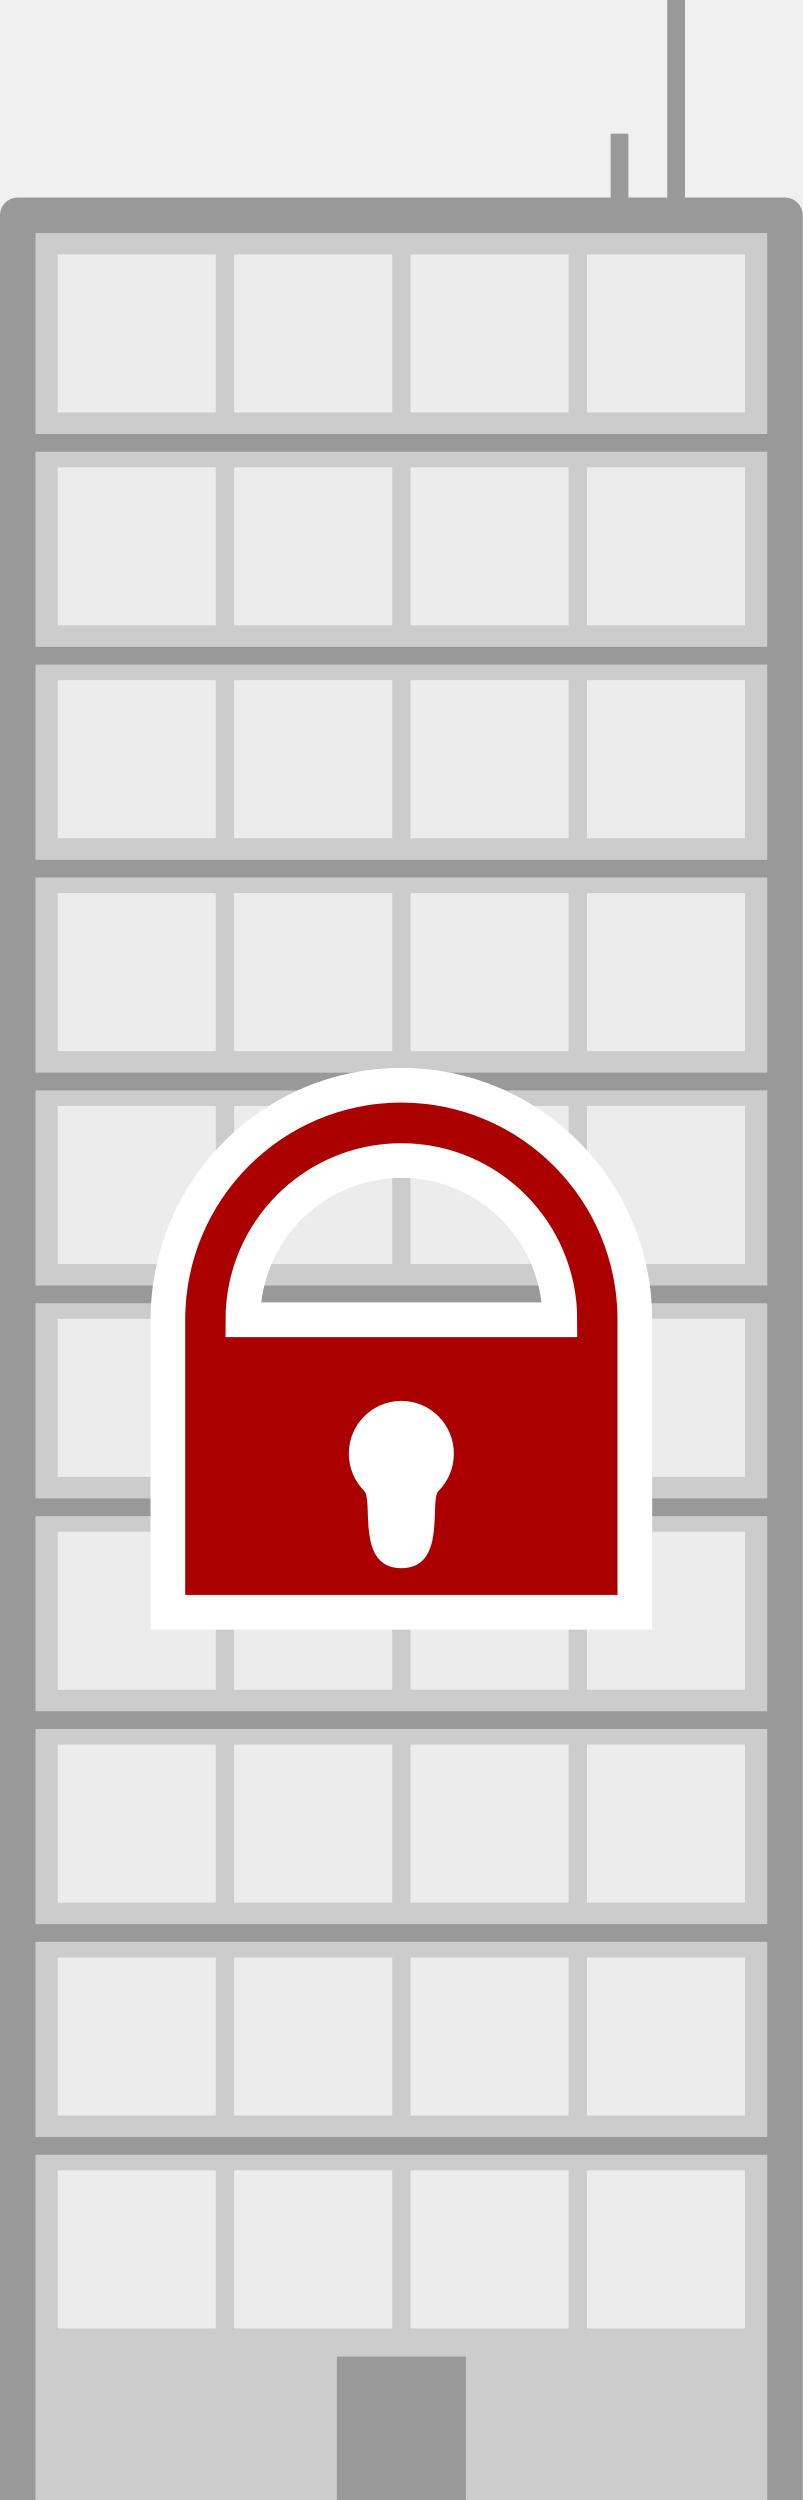
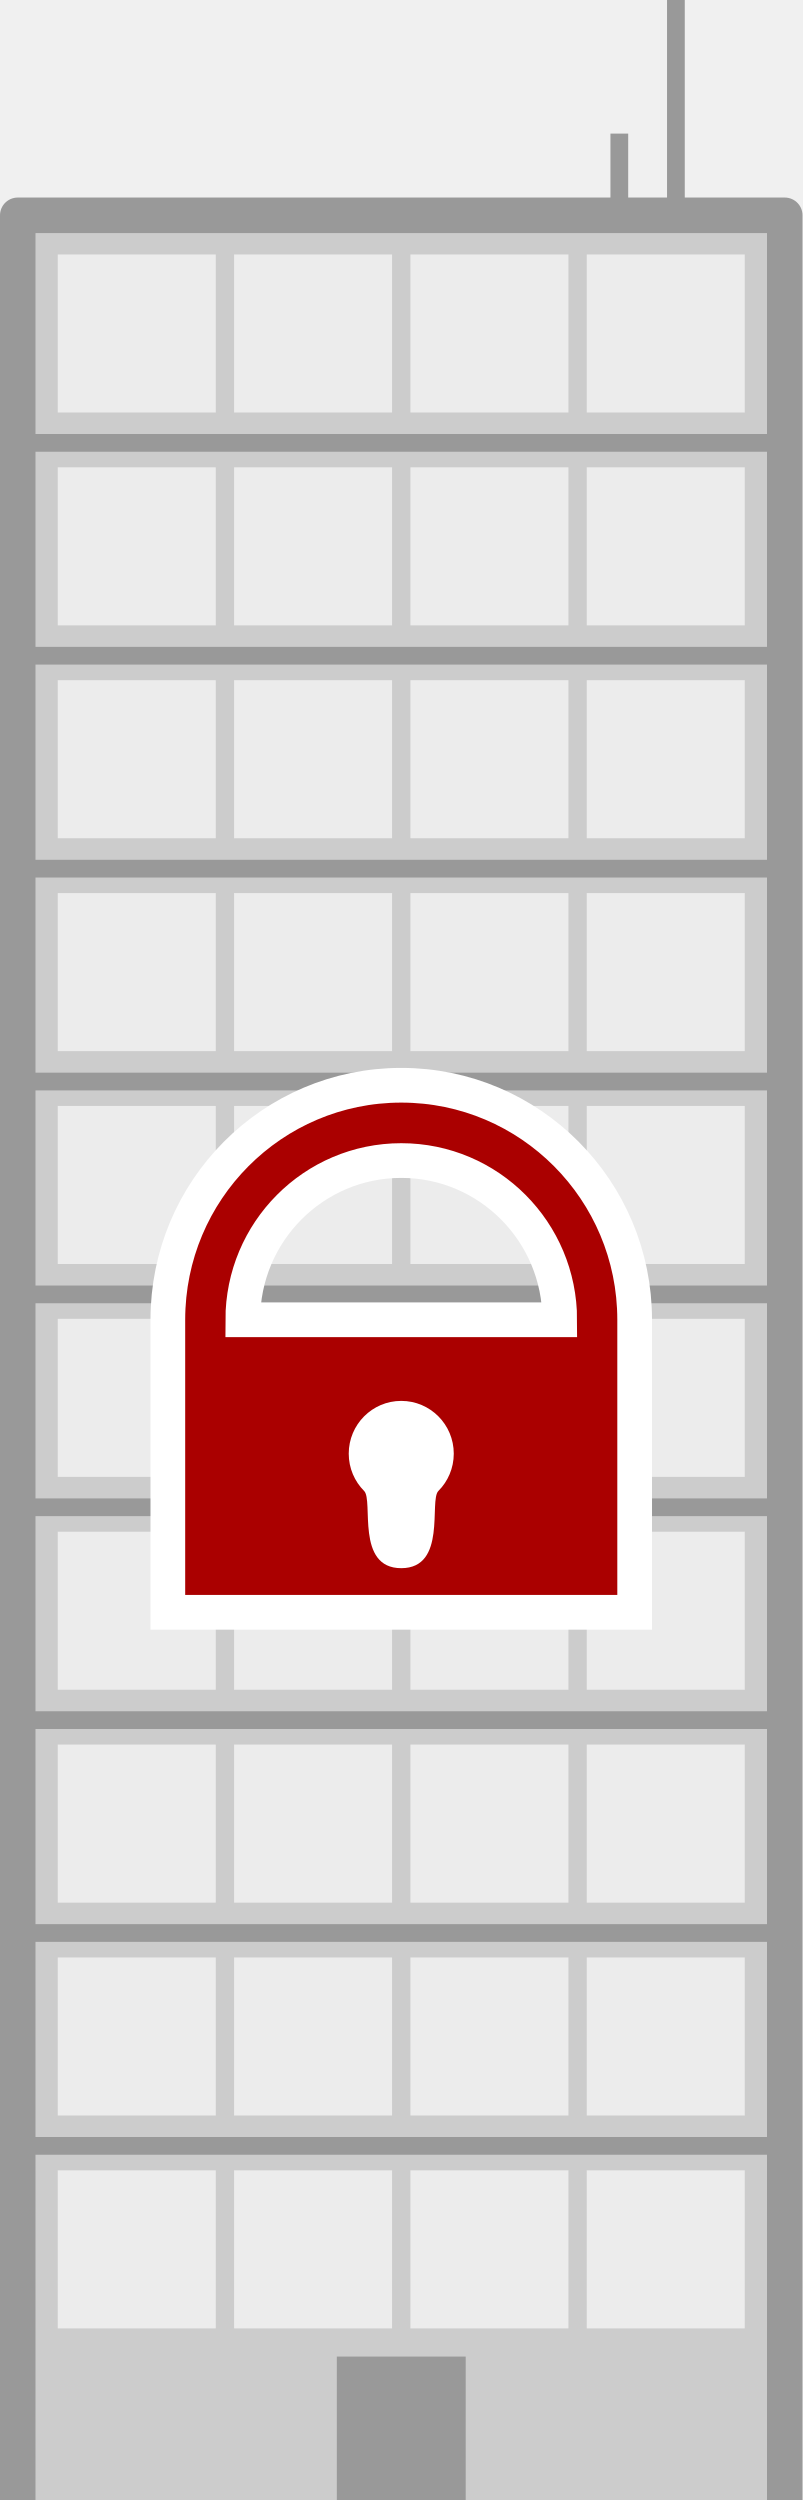
- <svg xmlns="http://www.w3.org/2000/svg" width="321.237" height="1000.468" viewBox="0 0 84.994 264.707" version="1.1" id="svg1">
+ <svg xmlns="http://www.w3.org/2000/svg" width="321" height="1000" viewBox="0 0 84.931 264.583" version="1.1" id="svg1">
  <defs id="defs1" />
  <g id="layer1" transform="translate(-262.7543,-6.223026)">
-     <rect style="fill:#cccccc;stroke:none;stroke-width:3.757;stroke-linejoin:round" id="rect210" width="81.237" height="241.911" x="264.633" y="29.019" />
-     <path style="fill:none;stroke:#999999;stroke-width:1.878;stroke-linejoin:round;stroke-dasharray:none;stroke-opacity:1" d="m 264.633,75.657 h 81.237" id="path210" />
-     <path style="fill:none;stroke:#999999;stroke-width:1.878;stroke-linejoin:round;stroke-dasharray:none;stroke-opacity:1" d="m 264.633,98.197 h 81.237" id="path211" />
-     <path style="fill:none;stroke:#999999;stroke-width:1.878;stroke-linejoin:round;stroke-dasharray:none;stroke-opacity:1" d="m 264.633,120.737 h 81.237" id="path212" />
-     <path style="fill:none;stroke:#999999;stroke-width:1.878;stroke-linejoin:round;stroke-dasharray:none;stroke-opacity:1" d="m 264.633,143.276 h 81.237" id="path213" />
-     <path style="fill:none;stroke:#999999;stroke-width:1.878;stroke-linejoin:round;stroke-dasharray:none;stroke-opacity:1" d="m 264.633,165.816 h 81.237" id="path214" />
-     <path style="fill:none;stroke:#999999;stroke-width:1.878;stroke-linejoin:round;stroke-dasharray:none;stroke-opacity:1" d="m 264.633,188.356 h 81.237" id="path215" />
-     <path style="fill:none;stroke:#999999;stroke-width:1.878;stroke-linejoin:round;stroke-dasharray:none;stroke-opacity:1" d="m 264.633,210.896 h 81.237" id="path216" />
-     <path style="fill:none;stroke:#999999;stroke-width:1.878;stroke-linejoin:round;stroke-dasharray:none;stroke-opacity:1" d="m 264.633,53.117 h 81.237" id="path217" />
-     <path style="fill:none;stroke:#999999;stroke-width:1.878;stroke-linejoin:round;stroke-dasharray:none;stroke-opacity:1" d="m 264.633,233.436 h 81.237" id="path218" />
-     <path style="fill:none;stroke:#999999;stroke-width:1.878;stroke-linejoin:round;stroke-dasharray:none;stroke-opacity:1" d="M 334.341,27.975 V 6.223" id="path219" />
-     <path style="fill:none;stroke:#999999;stroke-width:1.878;stroke-linejoin:round;stroke-dasharray:none;stroke-opacity:1" d="m 328.348,27.975 v -7.602" id="path220" />
-     <rect style="fill:#999999;stroke:none;stroke-width:1.878;stroke-linejoin:round;stroke-dasharray:none;stroke-opacity:1" id="rect220" width="13.651" height="15.186" x="298.426" y="255.744" />
-     <rect style="fill:#ececec;stroke:none;stroke-width:1.878;stroke-linejoin:round;stroke-dasharray:none;stroke-opacity:1" id="rect221" width="16.736" height="16.736" x="268.868" y="213.483" />
-     <rect style="fill:#ececec;stroke:none;stroke-width:1.878;stroke-linejoin:round;stroke-dasharray:none;stroke-opacity:1" id="rect222" width="16.736" height="16.736" x="287.545" y="213.483" />
-     <rect style="fill:#ececec;stroke:none;stroke-width:1.878;stroke-linejoin:round;stroke-dasharray:none;stroke-opacity:1" id="rect223" width="16.736" height="16.736" x="306.222" y="213.483" />
-     <rect style="fill:#ececec;stroke:none;stroke-width:1.878;stroke-linejoin:round;stroke-dasharray:none;stroke-opacity:1" id="rect224" width="16.736" height="16.736" x="324.899" y="213.483" />
-     <rect style="fill:#ececec;stroke:none;stroke-width:1.878;stroke-linejoin:round;stroke-dasharray:none;stroke-opacity:1" id="rect225" width="16.736" height="16.736" x="268.868" y="190.943" />
-     <rect style="fill:#ececec;stroke:none;stroke-width:1.878;stroke-linejoin:round;stroke-dasharray:none;stroke-opacity:1" id="rect226" width="16.736" height="16.736" x="287.545" y="190.943" />
-     <rect style="fill:#ececec;stroke:none;stroke-width:1.878;stroke-linejoin:round;stroke-dasharray:none;stroke-opacity:1" id="rect227" width="16.736" height="16.736" x="306.222" y="190.943" />
-     <rect style="fill:#ececec;stroke:none;stroke-width:1.878;stroke-linejoin:round;stroke-dasharray:none;stroke-opacity:1" id="rect228" width="16.736" height="16.736" x="324.899" y="190.943" />
-     <rect style="fill:#ececec;stroke:none;stroke-width:1.878;stroke-linejoin:round;stroke-dasharray:none;stroke-opacity:1" id="rect229" width="16.736" height="16.736" x="268.868" y="168.403" />
-     <rect style="fill:#ececec;stroke:none;stroke-width:1.878;stroke-linejoin:round;stroke-dasharray:none;stroke-opacity:1" id="rect230" width="16.736" height="16.736" x="287.545" y="168.403" />
-     <rect style="fill:#ececec;stroke:none;stroke-width:1.878;stroke-linejoin:round;stroke-dasharray:none;stroke-opacity:1" id="rect231" width="16.736" height="16.736" x="306.222" y="168.403" />
-     <rect style="fill:#ececec;stroke:none;stroke-width:1.878;stroke-linejoin:round;stroke-dasharray:none;stroke-opacity:1" id="rect232" width="16.736" height="16.736" x="324.899" y="168.403" />
-     <rect style="fill:#ececec;stroke:none;stroke-width:1.878;stroke-linejoin:round;stroke-dasharray:none;stroke-opacity:1" id="rect233" width="16.736" height="16.736" x="268.868" y="236.023" />
-     <rect style="fill:#ececec;stroke:none;stroke-width:1.878;stroke-linejoin:round;stroke-dasharray:none;stroke-opacity:1" id="rect234" width="16.736" height="16.736" x="287.545" y="236.023" />
-     <rect style="fill:#ececec;stroke:none;stroke-width:1.878;stroke-linejoin:round;stroke-dasharray:none;stroke-opacity:1" id="rect235" width="16.736" height="16.736" x="306.222" y="236.023" />
-     <rect style="fill:#ececec;stroke:none;stroke-width:1.878;stroke-linejoin:round;stroke-dasharray:none;stroke-opacity:1" id="rect236" width="16.736" height="16.736" x="324.899" y="236.023" />
-     <rect style="fill:#ececec;stroke:none;stroke-width:1.878;stroke-linejoin:round;stroke-dasharray:none;stroke-opacity:1" id="rect237" width="16.736" height="16.736" x="268.868" y="145.864" />
-     <rect style="fill:#ececec;stroke:none;stroke-width:1.878;stroke-linejoin:round;stroke-dasharray:none;stroke-opacity:1" id="rect238" width="16.736" height="16.736" x="287.545" y="145.864" />
-     <rect style="fill:#ececec;stroke:none;stroke-width:1.878;stroke-linejoin:round;stroke-dasharray:none;stroke-opacity:1" id="rect239" width="16.736" height="16.736" x="306.222" y="145.864" />
-     <rect style="fill:#ececec;stroke:none;stroke-width:1.878;stroke-linejoin:round;stroke-dasharray:none;stroke-opacity:1" id="rect240" width="16.736" height="16.736" x="324.899" y="145.864" />
-     <rect style="fill:#ececec;stroke:none;stroke-width:1.878;stroke-linejoin:round;stroke-dasharray:none;stroke-opacity:1" id="rect241" width="16.736" height="16.736" x="268.868" y="123.324" />
-     <rect style="fill:#ececec;stroke:none;stroke-width:1.878;stroke-linejoin:round;stroke-dasharray:none;stroke-opacity:1" id="rect242" width="16.736" height="16.736" x="287.545" y="123.324" />
-     <rect style="fill:#ececec;stroke:none;stroke-width:1.878;stroke-linejoin:round;stroke-dasharray:none;stroke-opacity:1" id="rect243" width="16.736" height="16.736" x="306.222" y="123.324" />
-     <rect style="fill:#ececec;stroke:none;stroke-width:1.878;stroke-linejoin:round;stroke-dasharray:none;stroke-opacity:1" id="rect244" width="16.736" height="16.736" x="324.899" y="123.324" />
-     <rect style="fill:#ececec;stroke:none;stroke-width:1.878;stroke-linejoin:round;stroke-dasharray:none;stroke-opacity:1" id="rect245" width="16.736" height="16.736" x="268.868" y="100.784" />
-     <rect style="fill:#ececec;stroke:none;stroke-width:1.878;stroke-linejoin:round;stroke-dasharray:none;stroke-opacity:1" id="rect246" width="16.736" height="16.736" x="287.545" y="100.784" />
-     <rect style="fill:#ececec;stroke:none;stroke-width:1.878;stroke-linejoin:round;stroke-dasharray:none;stroke-opacity:1" id="rect247" width="16.736" height="16.736" x="306.222" y="100.784" />
-     <rect style="fill:#ececec;stroke:none;stroke-width:1.878;stroke-linejoin:round;stroke-dasharray:none;stroke-opacity:1" id="rect248" width="16.736" height="16.736" x="324.899" y="100.784" />
-     <rect style="fill:#ececec;stroke:none;stroke-width:1.878;stroke-linejoin:round;stroke-dasharray:none;stroke-opacity:1" id="rect249" width="16.736" height="16.736" x="268.868" y="78.244" />
-     <rect style="fill:#ececec;stroke:none;stroke-width:1.878;stroke-linejoin:round;stroke-dasharray:none;stroke-opacity:1" id="rect250" width="16.736" height="16.736" x="287.545" y="78.244" />
-     <rect style="fill:#ececec;stroke:none;stroke-width:1.878;stroke-linejoin:round;stroke-dasharray:none;stroke-opacity:1" id="rect251" width="16.736" height="16.736" x="306.222" y="78.244" />
-     <rect style="fill:#ececec;stroke:none;stroke-width:1.878;stroke-linejoin:round;stroke-dasharray:none;stroke-opacity:1" id="rect252" width="16.736" height="16.736" x="324.899" y="78.244" />
-     <rect style="fill:#ececec;stroke:none;stroke-width:1.878;stroke-linejoin:round;stroke-dasharray:none;stroke-opacity:1" id="rect253" width="16.736" height="16.736" x="268.868" y="55.704" />
-     <rect style="fill:#ececec;stroke:none;stroke-width:1.878;stroke-linejoin:round;stroke-dasharray:none;stroke-opacity:1" id="rect254" width="16.736" height="16.736" x="287.545" y="55.704" />
-     <rect style="fill:#ececec;stroke:none;stroke-width:1.878;stroke-linejoin:round;stroke-dasharray:none;stroke-opacity:1" id="rect255" width="16.736" height="16.736" x="306.222" y="55.704" />
-     <rect style="fill:#ececec;stroke:none;stroke-width:1.878;stroke-linejoin:round;stroke-dasharray:none;stroke-opacity:1" id="rect256" width="16.736" height="16.736" x="324.899" y="55.704" />
-     <rect style="fill:#ececec;stroke:none;stroke-width:1.878;stroke-linejoin:round;stroke-dasharray:none;stroke-opacity:1" id="rect257" width="16.736" height="16.736" x="268.868" y="33.164" />
-     <rect style="fill:#ececec;stroke:none;stroke-width:1.878;stroke-linejoin:round;stroke-dasharray:none;stroke-opacity:1" id="rect258" width="16.736" height="16.736" x="287.545" y="33.164" />
-     <rect style="fill:#ececec;stroke:none;stroke-width:1.878;stroke-linejoin:round;stroke-dasharray:none;stroke-opacity:1" id="rect259" width="16.736" height="16.736" x="306.222" y="33.164" />
-     <rect style="fill:#ececec;stroke:none;stroke-width:1.878;stroke-linejoin:round;stroke-dasharray:none;stroke-opacity:1" id="rect260" width="16.736" height="16.736" x="324.899" y="33.164" />
-     <path id="path260" style="fill:none;stroke:#999999;stroke-width:3.757;stroke-linejoin:round" d="M 264.633,270.93 V 29.019 h 81.237 V 270.93" />
-     <path id="path26" style="fill:#aa0000;stroke:#ffffff;stroke-width:3.673" d="m 305.251,121.133 a 24.722,24.831 0 0 0 -24.722,24.831 24.722,24.831 0 0 0 0,0.053 v 30.92 h 49.444 v -30.928 a 24.722,24.831 0 0 0 0,-0.045 24.722,24.831 0 0 0 -24.722,-24.831 z m 0,7.972 a 16.785,16.859 0 0 1 16.785,16.859 h -33.569 a 16.785,16.859 0 0 1 16.785,-16.859 z" />
-     <path id="path27" style="fill:#ffffff;stroke-width:3.673" d="m 310.813,160.14 c 0,1.543 -0.623,2.939 -1.629,3.95 -1.007,1.011 0.93,8.176 -3.933,8.176 -4.863,0 -2.926,-7.165 -3.933,-8.176 -1.007,-1.011 -1.629,-2.408 -1.629,-3.95 0,-3.085 2.49,-5.587 5.562,-5.587 3.072,0 5.562,2.501 5.562,5.587 z" />
+     <rect style="fill:#cccccc;stroke:none;stroke-width:3.757;stroke-linejoin:round" id="rect210" width="81.175" height="241.798" x="264.633" y="29.008" />
+     <path style="fill:none;stroke:#999999;stroke-width:1.878;stroke-linejoin:round;stroke-dasharray:none;stroke-opacity:1" d="m 264.633,75.624 h 81.175" id="path210" />
+     <path style="fill:none;stroke:#999999;stroke-width:1.878;stroke-linejoin:round;stroke-dasharray:none;stroke-opacity:1" d="m 264.633,98.154 h 81.175" id="path211" />
+     <path style="fill:none;stroke:#999999;stroke-width:1.878;stroke-linejoin:round;stroke-dasharray:none;stroke-opacity:1" d="m 264.633,120.683 h 81.175" id="path212" />
+     <path style="fill:none;stroke:#999999;stroke-width:1.878;stroke-linejoin:round;stroke-dasharray:none;stroke-opacity:1" d="m 264.633,143.212 h 81.175" id="path213" />
+     <path style="fill:none;stroke:#999999;stroke-width:1.878;stroke-linejoin:round;stroke-dasharray:none;stroke-opacity:1" d="m 264.633,165.742 h 81.175" id="path214" />
+     <path style="fill:none;stroke:#999999;stroke-width:1.878;stroke-linejoin:round;stroke-dasharray:none;stroke-opacity:1" d="m 264.633,188.271 h 81.175" id="path215" />
+     <path style="fill:none;stroke:#999999;stroke-width:1.878;stroke-linejoin:round;stroke-dasharray:none;stroke-opacity:1" d="m 264.633,210.8 h 81.175" id="path216" />
+     <path style="fill:none;stroke:#999999;stroke-width:1.878;stroke-linejoin:round;stroke-dasharray:none;stroke-opacity:1" d="m 264.633,53.095 h 81.175" id="path217" />
+     <path style="fill:none;stroke:#999999;stroke-width:1.878;stroke-linejoin:round;stroke-dasharray:none;stroke-opacity:1" d="m 264.633,233.33 h 81.175" id="path218" />
+     <path style="fill:none;stroke:#999999;stroke-width:1.878;stroke-linejoin:round;stroke-dasharray:none;stroke-opacity:1" d="M 334.287,27.965 V 6.223" id="path219" />
+     <path style="fill:none;stroke:#999999;stroke-width:1.878;stroke-linejoin:round;stroke-dasharray:none;stroke-opacity:1" d="M 328.299,27.965 V 20.366" id="path220" />
+     <rect style="fill:#999999;stroke:none;stroke-width:1.878;stroke-linejoin:round;stroke-dasharray:none;stroke-opacity:1" id="rect220" width="13.64" height="15.179" x="298.4" y="255.627" />
+     <rect style="fill:#ececec;stroke:none;stroke-width:1.878;stroke-linejoin:round;stroke-dasharray:none;stroke-opacity:1" id="rect221" width="16.723" height="16.728" x="268.865" y="213.386" />
+     <rect style="fill:#ececec;stroke:none;stroke-width:1.878;stroke-linejoin:round;stroke-dasharray:none;stroke-opacity:1" id="rect222" width="16.723" height="16.728" x="287.527" y="213.386" />
+     <rect style="fill:#ececec;stroke:none;stroke-width:1.878;stroke-linejoin:round;stroke-dasharray:none;stroke-opacity:1" id="rect223" width="16.723" height="16.728" x="306.19" y="213.386" />
+     <rect style="fill:#ececec;stroke:none;stroke-width:1.878;stroke-linejoin:round;stroke-dasharray:none;stroke-opacity:1" id="rect224" width="16.723" height="16.728" x="324.852" y="213.386" />
+     <rect style="fill:#ececec;stroke:none;stroke-width:1.878;stroke-linejoin:round;stroke-dasharray:none;stroke-opacity:1" id="rect225" width="16.723" height="16.728" x="268.865" y="190.857" />
+     <rect style="fill:#ececec;stroke:none;stroke-width:1.878;stroke-linejoin:round;stroke-dasharray:none;stroke-opacity:1" id="rect226" width="16.723" height="16.728" x="287.527" y="190.857" />
+     <rect style="fill:#ececec;stroke:none;stroke-width:1.878;stroke-linejoin:round;stroke-dasharray:none;stroke-opacity:1" id="rect227" width="16.723" height="16.728" x="306.19" y="190.857" />
+     <rect style="fill:#ececec;stroke:none;stroke-width:1.878;stroke-linejoin:round;stroke-dasharray:none;stroke-opacity:1" id="rect228" width="16.723" height="16.728" x="324.852" y="190.857" />
+     <rect style="fill:#ececec;stroke:none;stroke-width:1.878;stroke-linejoin:round;stroke-dasharray:none;stroke-opacity:1" id="rect229" width="16.723" height="16.728" x="268.865" y="168.328" />
+     <rect style="fill:#ececec;stroke:none;stroke-width:1.878;stroke-linejoin:round;stroke-dasharray:none;stroke-opacity:1" id="rect230" width="16.723" height="16.728" x="287.527" y="168.328" />
+     <rect style="fill:#ececec;stroke:none;stroke-width:1.878;stroke-linejoin:round;stroke-dasharray:none;stroke-opacity:1" id="rect231" width="16.723" height="16.728" x="306.19" y="168.328" />
+     <rect style="fill:#ececec;stroke:none;stroke-width:1.878;stroke-linejoin:round;stroke-dasharray:none;stroke-opacity:1" id="rect232" width="16.723" height="16.728" x="324.852" y="168.328" />
+     <rect style="fill:#ececec;stroke:none;stroke-width:1.878;stroke-linejoin:round;stroke-dasharray:none;stroke-opacity:1" id="rect233" width="16.723" height="16.728" x="268.865" y="235.916" />
+     <rect style="fill:#ececec;stroke:none;stroke-width:1.878;stroke-linejoin:round;stroke-dasharray:none;stroke-opacity:1" id="rect234" width="16.723" height="16.728" x="287.527" y="235.916" />
+     <rect style="fill:#ececec;stroke:none;stroke-width:1.878;stroke-linejoin:round;stroke-dasharray:none;stroke-opacity:1" id="rect235" width="16.723" height="16.728" x="306.19" y="235.916" />
+     <rect style="fill:#ececec;stroke:none;stroke-width:1.878;stroke-linejoin:round;stroke-dasharray:none;stroke-opacity:1" id="rect236" width="16.723" height="16.728" x="324.852" y="235.916" />
+     <rect style="fill:#ececec;stroke:none;stroke-width:1.878;stroke-linejoin:round;stroke-dasharray:none;stroke-opacity:1" id="rect237" width="16.723" height="16.728" x="268.865" y="145.798" />
+     <rect style="fill:#ececec;stroke:none;stroke-width:1.878;stroke-linejoin:round;stroke-dasharray:none;stroke-opacity:1" id="rect238" width="16.723" height="16.728" x="287.527" y="145.798" />
+     <rect style="fill:#ececec;stroke:none;stroke-width:1.878;stroke-linejoin:round;stroke-dasharray:none;stroke-opacity:1" id="rect239" width="16.723" height="16.728" x="306.19" y="145.798" />
+     <rect style="fill:#ececec;stroke:none;stroke-width:1.878;stroke-linejoin:round;stroke-dasharray:none;stroke-opacity:1" id="rect240" width="16.723" height="16.728" x="324.852" y="145.798" />
+     <rect style="fill:#ececec;stroke:none;stroke-width:1.878;stroke-linejoin:round;stroke-dasharray:none;stroke-opacity:1" id="rect241" width="16.723" height="16.728" x="268.865" y="123.269" />
+     <rect style="fill:#ececec;stroke:none;stroke-width:1.878;stroke-linejoin:round;stroke-dasharray:none;stroke-opacity:1" id="rect242" width="16.723" height="16.728" x="287.527" y="123.269" />
+     <rect style="fill:#ececec;stroke:none;stroke-width:1.878;stroke-linejoin:round;stroke-dasharray:none;stroke-opacity:1" id="rect243" width="16.723" height="16.728" x="306.19" y="123.269" />
+     <rect style="fill:#ececec;stroke:none;stroke-width:1.878;stroke-linejoin:round;stroke-dasharray:none;stroke-opacity:1" id="rect244" width="16.723" height="16.728" x="324.852" y="123.269" />
+     <rect style="fill:#ececec;stroke:none;stroke-width:1.878;stroke-linejoin:round;stroke-dasharray:none;stroke-opacity:1" id="rect245" width="16.723" height="16.728" x="268.865" y="100.74" />
+     <rect style="fill:#ececec;stroke:none;stroke-width:1.878;stroke-linejoin:round;stroke-dasharray:none;stroke-opacity:1" id="rect246" width="16.723" height="16.728" x="287.527" y="100.74" />
+     <rect style="fill:#ececec;stroke:none;stroke-width:1.878;stroke-linejoin:round;stroke-dasharray:none;stroke-opacity:1" id="rect247" width="16.723" height="16.728" x="306.19" y="100.74" />
+     <rect style="fill:#ececec;stroke:none;stroke-width:1.878;stroke-linejoin:round;stroke-dasharray:none;stroke-opacity:1" id="rect248" width="16.723" height="16.728" x="324.852" y="100.74" />
+     <rect style="fill:#ececec;stroke:none;stroke-width:1.878;stroke-linejoin:round;stroke-dasharray:none;stroke-opacity:1" id="rect249" width="16.723" height="16.728" x="268.865" y="78.21" />
+     <rect style="fill:#ececec;stroke:none;stroke-width:1.878;stroke-linejoin:round;stroke-dasharray:none;stroke-opacity:1" id="rect250" width="16.723" height="16.728" x="287.527" y="78.21" />
+     <rect style="fill:#ececec;stroke:none;stroke-width:1.878;stroke-linejoin:round;stroke-dasharray:none;stroke-opacity:1" id="rect251" width="16.723" height="16.728" x="306.19" y="78.21" />
+     <rect style="fill:#ececec;stroke:none;stroke-width:1.878;stroke-linejoin:round;stroke-dasharray:none;stroke-opacity:1" id="rect252" width="16.723" height="16.728" x="324.852" y="78.21" />
+     <rect style="fill:#ececec;stroke:none;stroke-width:1.878;stroke-linejoin:round;stroke-dasharray:none;stroke-opacity:1" id="rect253" width="16.723" height="16.728" x="268.865" y="55.681" />
+     <rect style="fill:#ececec;stroke:none;stroke-width:1.878;stroke-linejoin:round;stroke-dasharray:none;stroke-opacity:1" id="rect254" width="16.723" height="16.728" x="287.527" y="55.681" />
+     <rect style="fill:#ececec;stroke:none;stroke-width:1.878;stroke-linejoin:round;stroke-dasharray:none;stroke-opacity:1" id="rect255" width="16.723" height="16.728" x="306.19" y="55.681" />
+     <rect style="fill:#ececec;stroke:none;stroke-width:1.878;stroke-linejoin:round;stroke-dasharray:none;stroke-opacity:1" id="rect256" width="16.723" height="16.728" x="324.852" y="55.681" />
+     <rect style="fill:#ececec;stroke:none;stroke-width:1.878;stroke-linejoin:round;stroke-dasharray:none;stroke-opacity:1" id="rect257" width="16.723" height="16.728" x="268.865" y="33.152" />
+     <rect style="fill:#ececec;stroke:none;stroke-width:1.878;stroke-linejoin:round;stroke-dasharray:none;stroke-opacity:1" id="rect258" width="16.723" height="16.728" x="287.527" y="33.152" />
+     <rect style="fill:#ececec;stroke:none;stroke-width:1.878;stroke-linejoin:round;stroke-dasharray:none;stroke-opacity:1" id="rect259" width="16.723" height="16.728" x="306.19" y="33.152" />
+     <rect style="fill:#ececec;stroke:none;stroke-width:1.878;stroke-linejoin:round;stroke-dasharray:none;stroke-opacity:1" id="rect260" width="16.723" height="16.728" x="324.852" y="33.152" />
+     <path id="path260" style="fill:none;stroke:#999999;stroke-width:3.757;stroke-linejoin:round" d="M 264.633,270.806 V 29.008 h 81.175 V 270.806" />
+     <path id="path26" style="fill:#aa0000;stroke:#ffffff;stroke-width:3.673" d="m 305.22,121.079 a 24.703,24.819 0 0 0 -24.703,24.819 24.703,24.819 0 0 0 0,0.053 v 30.906 h 49.405 v -30.914 a 24.703,24.819 0 0 0 0,-0.045 24.703,24.819 0 0 0 -24.703,-24.819 z m 0,7.969 a 16.772,16.851 0 0 1 16.772,16.851 h -33.543 a 16.772,16.851 0 0 1 16.772,-16.851 z" />
+     <path id="path27" style="fill:#ffffff;stroke-width:3.673" d="m 310.778,160.068 c 0,1.542 -0.622,2.938 -1.628,3.948 -1.006,1.011 0.93,8.172 -3.93,8.172 -4.859,0 -2.924,-7.162 -3.93,-8.172 -1.006,-1.01 -1.628,-2.406 -1.628,-3.948 0,-3.084 2.488,-5.584 5.558,-5.584 3.07,0 5.558,2.5 5.558,5.584 z" />
  </g>
</svg>
